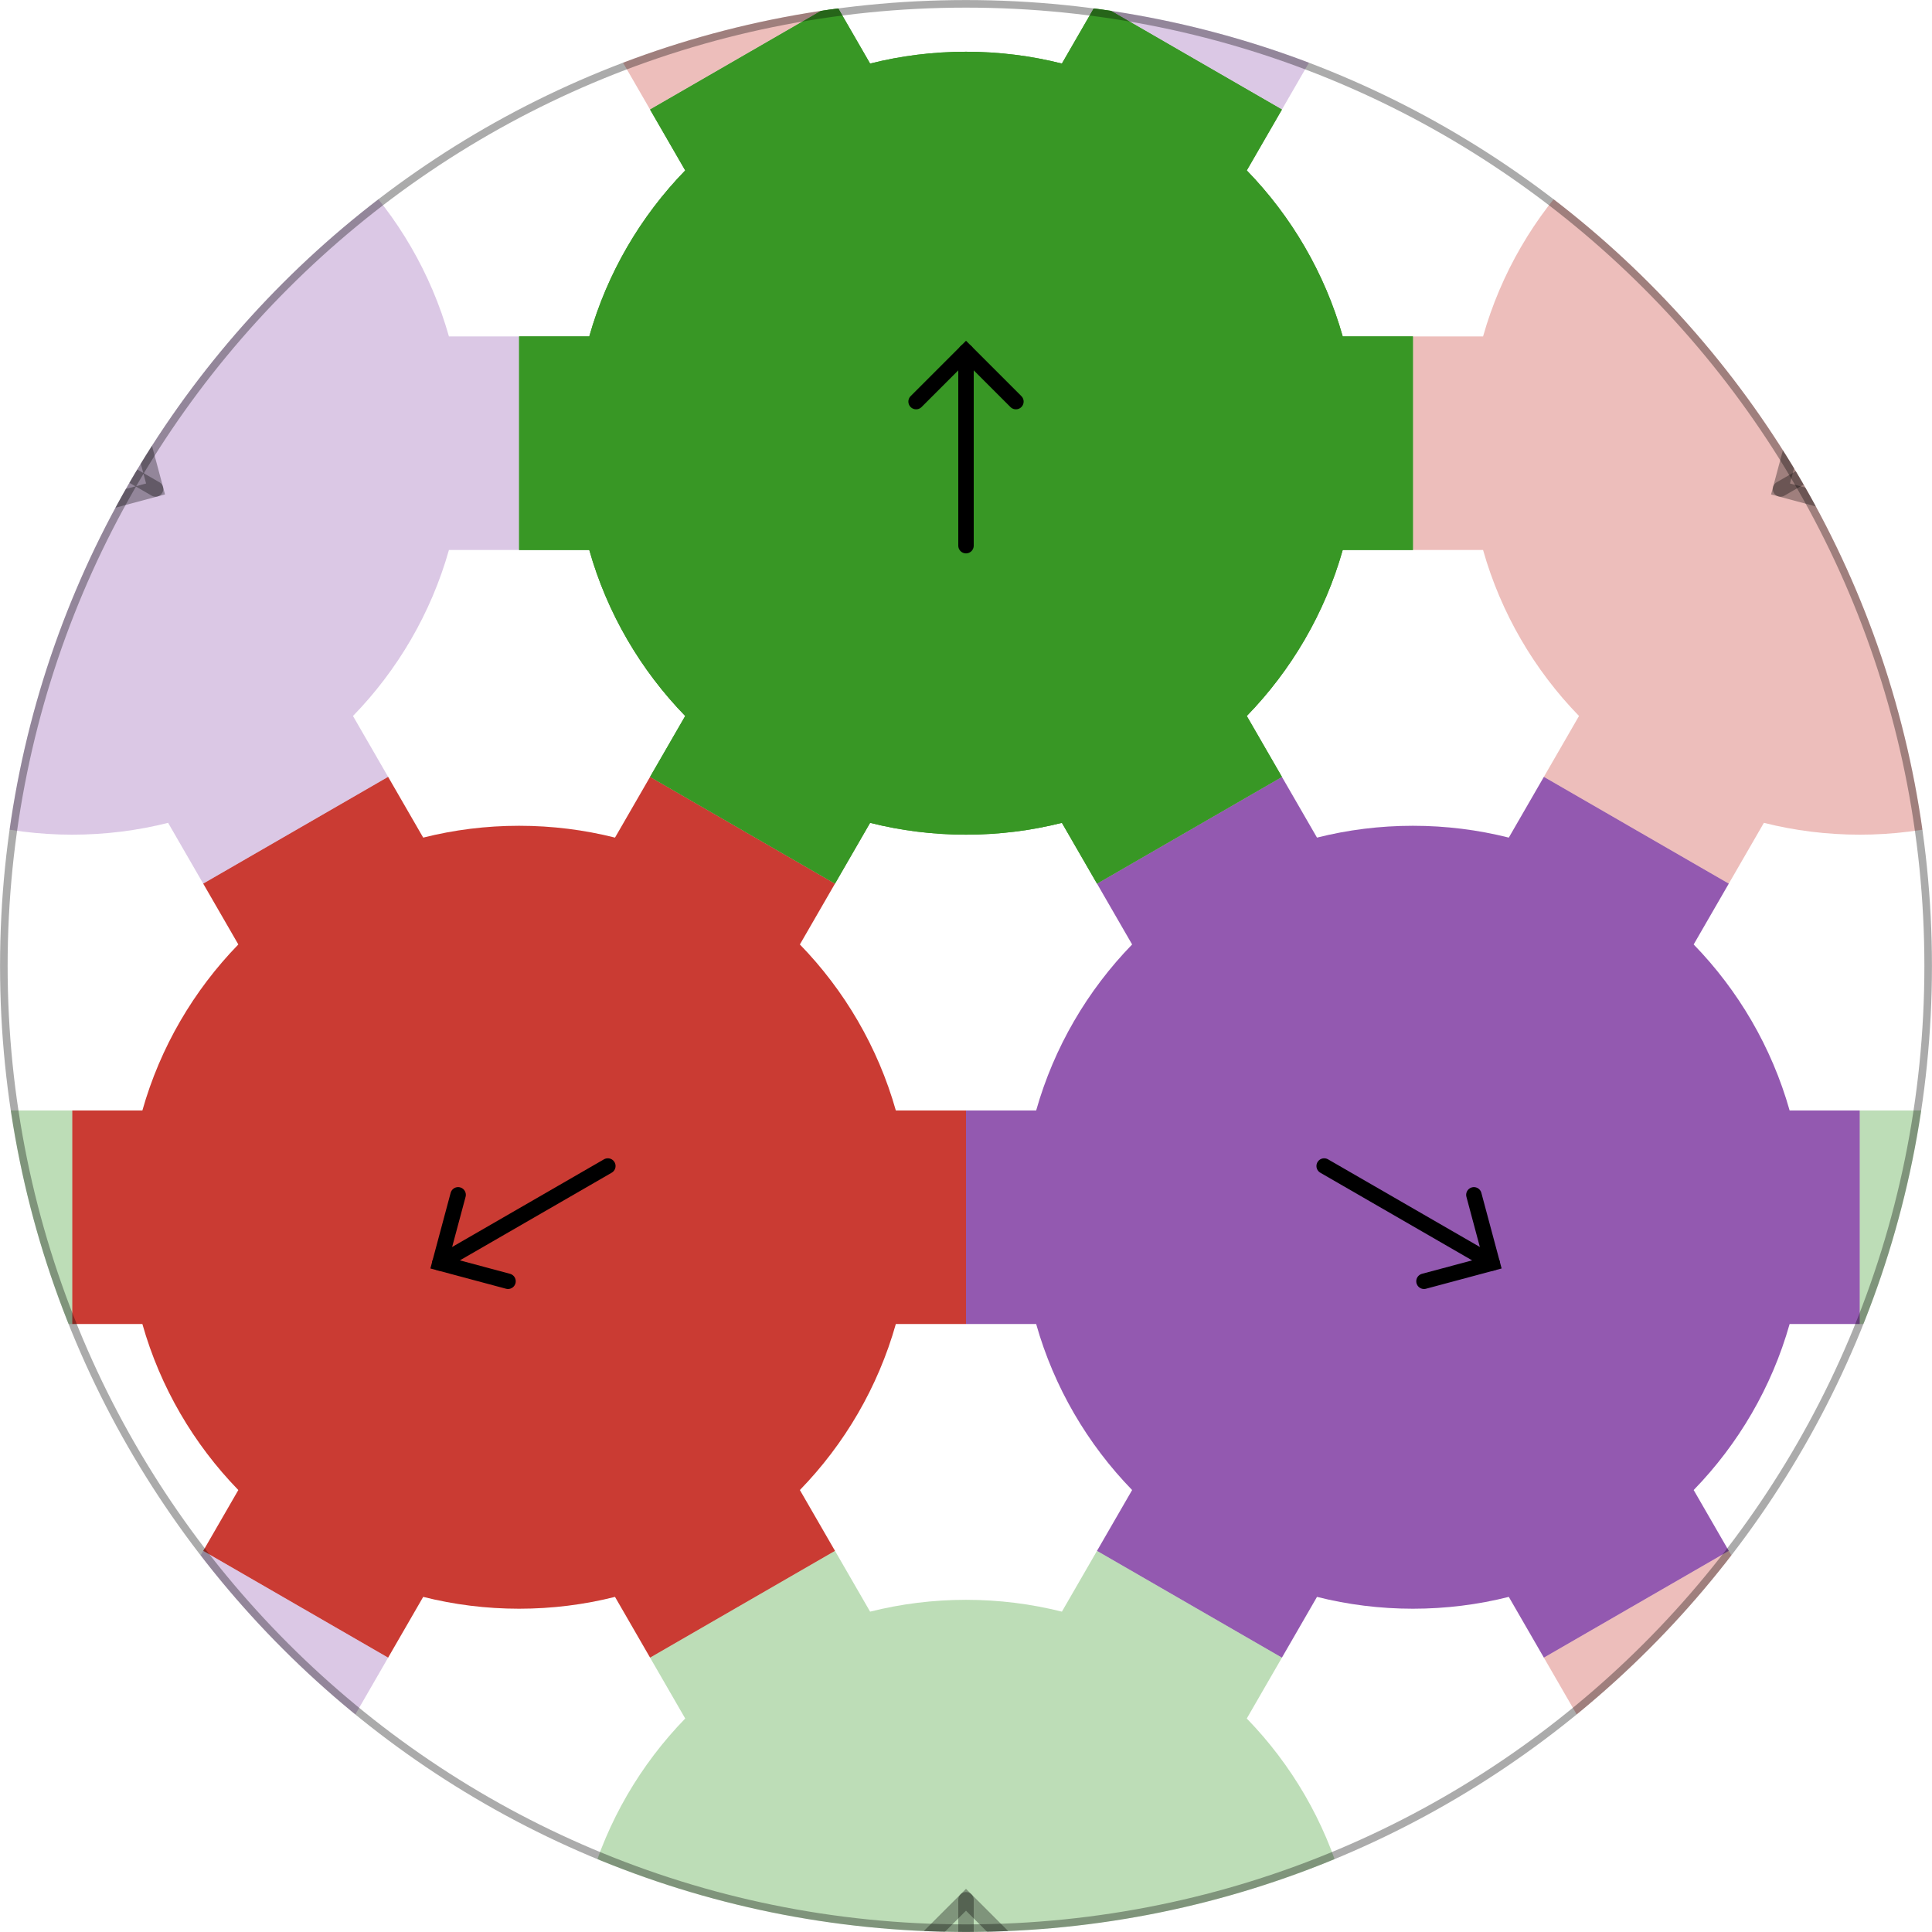
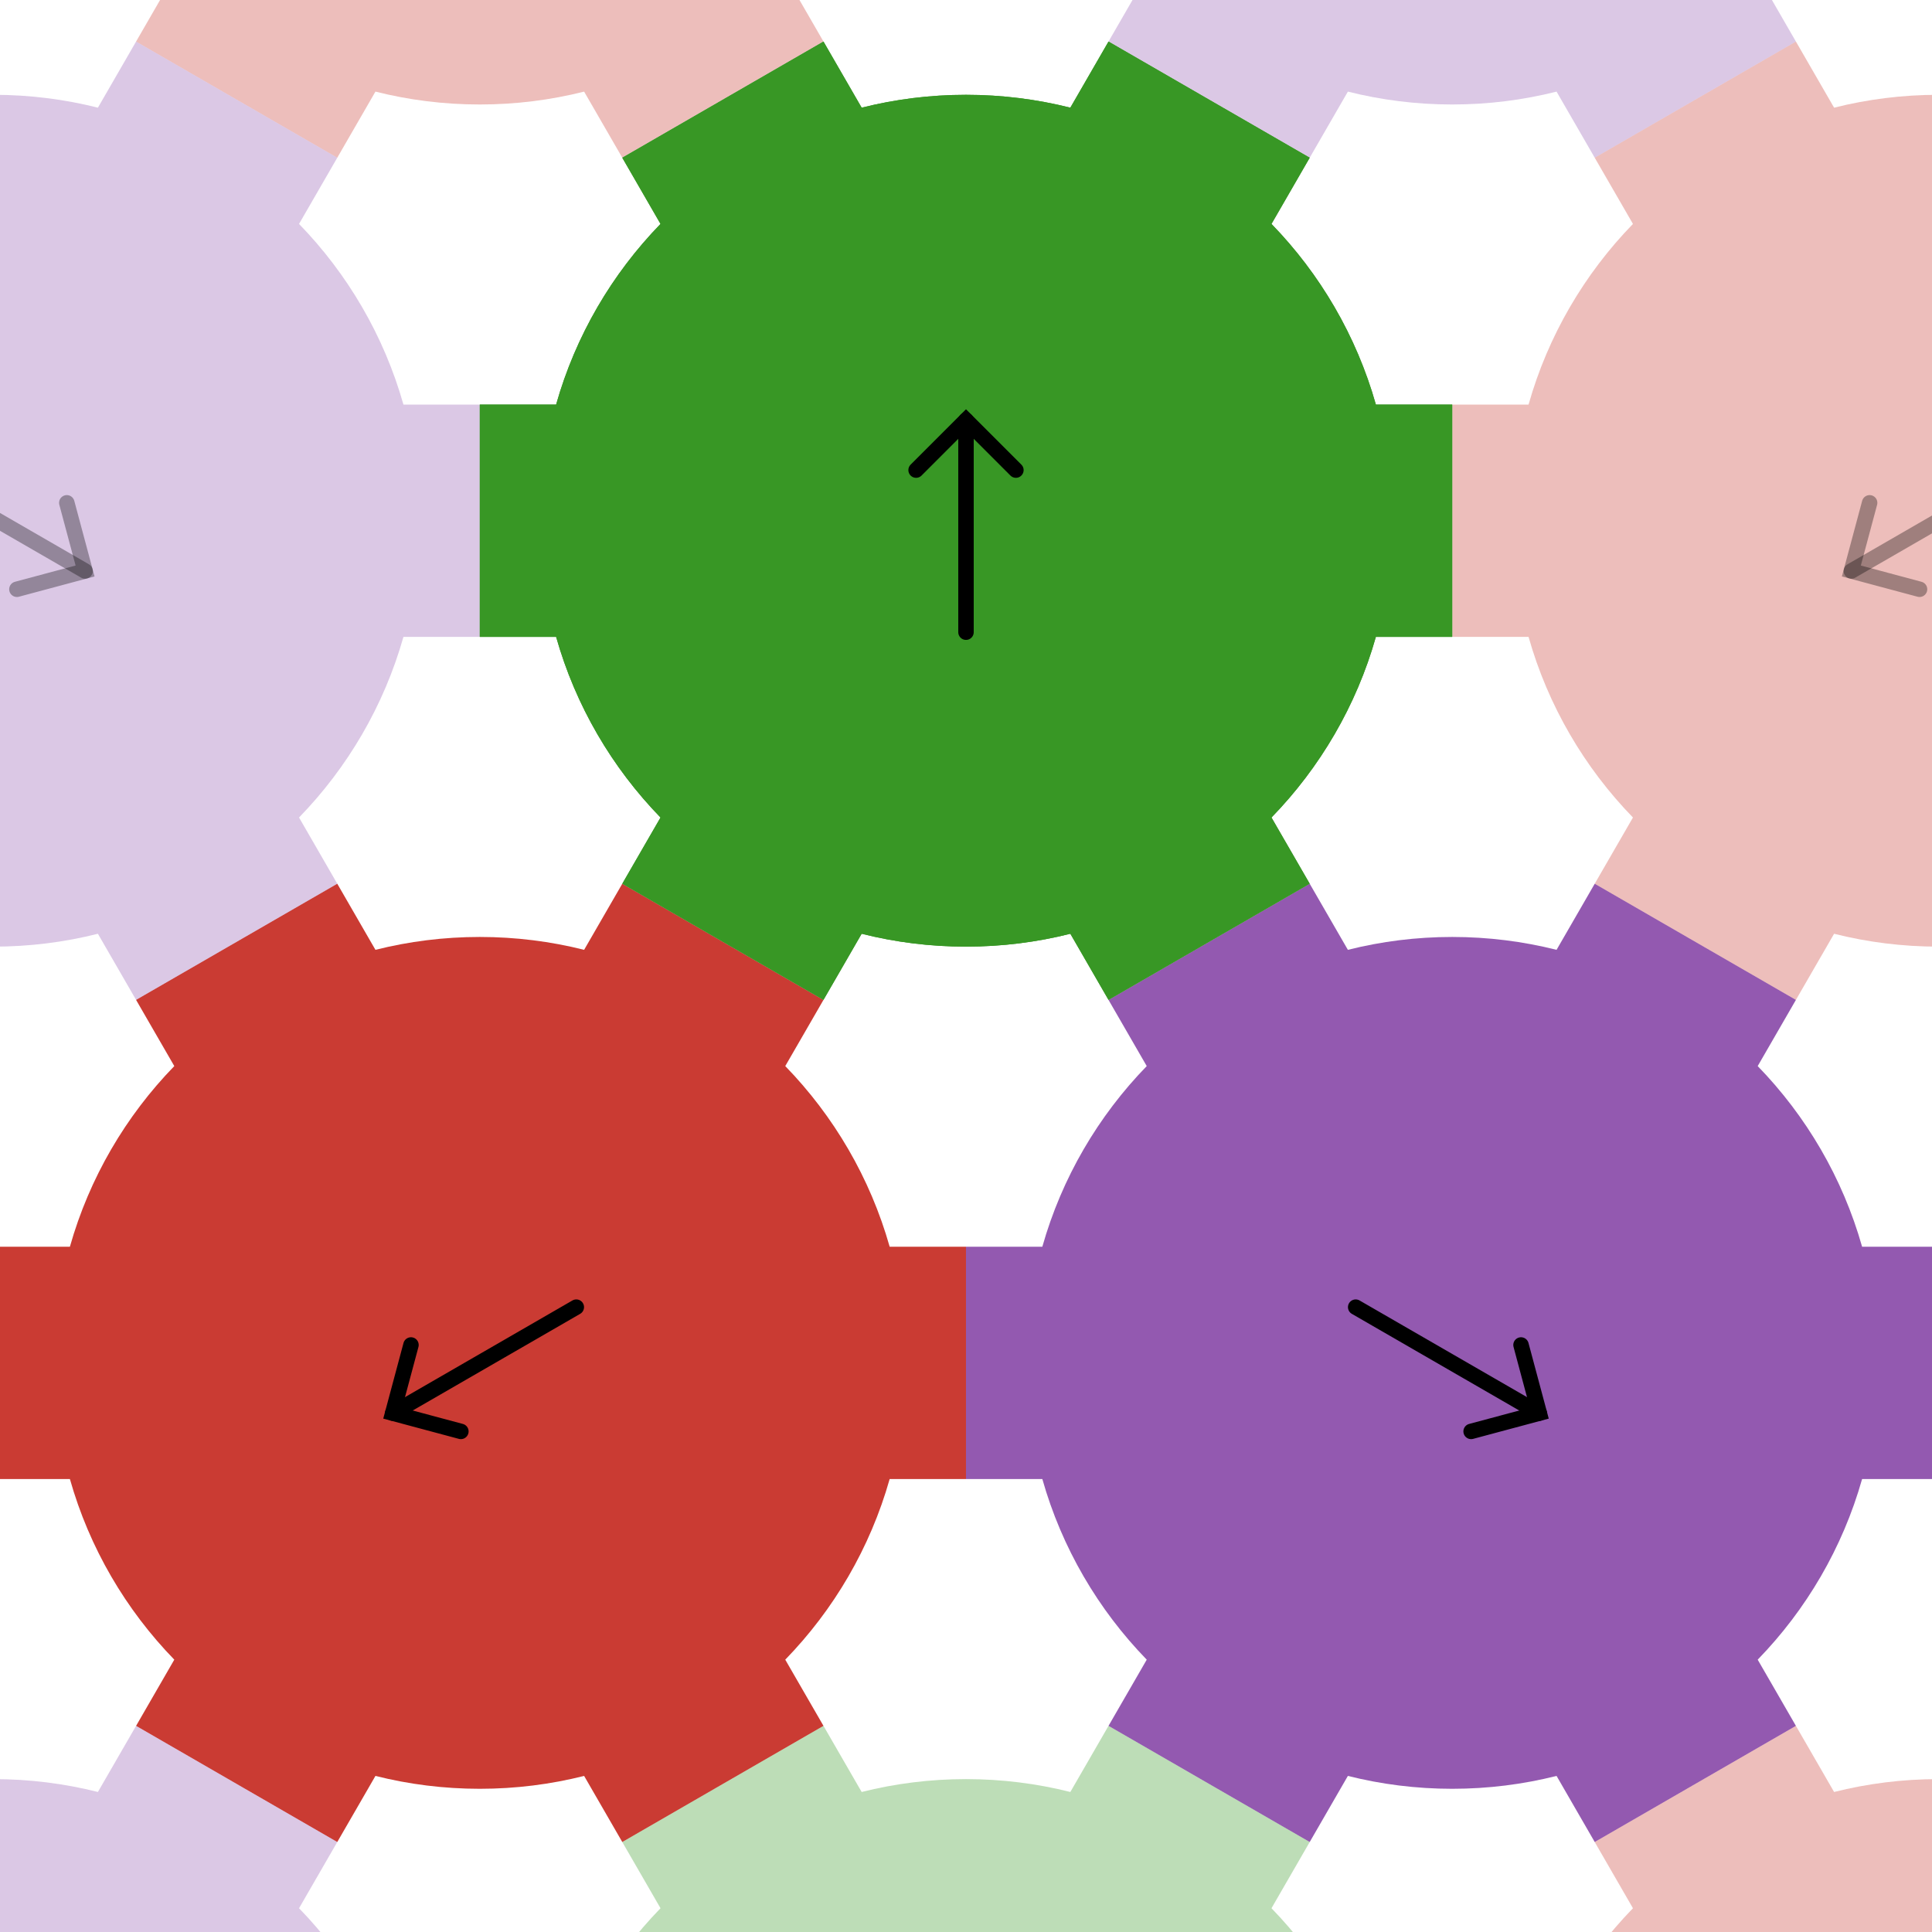
<svg xmlns="http://www.w3.org/2000/svg" width="100%" height="100%" viewBox="0 0 500 500" version="1.1" xml:space="preserve" style="fill-rule:evenodd;clip-rule:evenodd;stroke-linecap:round;stroke-miterlimit:10;">
-   <g id="surface763305" transform="matrix(0.921018,0,0,0.921018,19.7455,-9.6366)">
+   <g id="surface763305" transform="matrix(1.00206,0,0,1.00206,-0.515629,-0.515629)">
    <clipPath id="_clip1">
-       <circle cx="250" cy="281.902" r="271.424" />
+       <rect x="0" y="0" width="500" height="500" />
    </clipPath>
    <g clip-path="url(#_clip1)">
      <path d="M151.373,245.825L161.232,228.75L213.194,258.75L203.321,275.849C215.853,288.746 225.251,304.705 230.285,322.5L250,322.5L250,382.5L230.285,382.5C225.252,400.294 215.853,416.255 203.321,429.151L213.194,446.25L161.232,476.25L151.373,459.175C142.746,461.347 133.721,462.5 124.426,462.5C115.131,462.5 106.105,461.347 97.478,459.175L87.619,476.25L35.658,446.25L45.53,429.151C32.998,416.254 23.601,400.295 18.567,382.5L-1.148,382.5L-1.148,322.5L18.567,322.5C23.6,304.706 32.998,288.745 45.53,275.849L35.658,258.75L87.619,228.75L97.478,245.825C106.105,243.653 115.131,242.5 124.426,242.5C133.721,242.5 142.746,243.653 151.373,245.825Z" style="fill:rgb(202,59,51);" />
      <g transform="matrix(1,0,0,1,-5.68434e-14,-435)">
        <path d="M151.373,245.825L161.232,228.75L213.194,258.75L203.321,275.849C215.853,288.746 225.251,304.705 230.285,322.5L250,322.5L250,382.5L230.285,382.5C225.252,400.294 215.853,416.255 203.321,429.151L213.194,446.25L161.232,476.25L151.373,459.175C142.746,461.347 133.721,462.5 124.426,462.5C115.131,462.5 106.105,461.347 97.478,459.175L87.619,476.25L35.658,446.25L45.53,429.151C32.998,416.254 23.601,400.295 18.567,382.5L-1.148,382.5L-1.148,322.5L18.567,322.5C23.6,304.706 32.998,288.745 45.53,275.849L35.658,258.75L87.619,228.75L97.478,245.825C106.105,243.653 115.131,242.5 124.426,242.5C133.721,242.5 142.746,243.653 151.373,245.825Z" style="fill:rgb(202,59,51);fill-opacity:0.33;" />
      </g>
      <g transform="matrix(1,0,0,1,2.84217e-14,-435)">
        <path d="M402.522,245.825L412.381,228.75L464.342,258.75L454.47,275.849C467.002,288.746 476.399,304.705 481.433,322.5L501.148,322.5L501.148,382.5L481.433,382.5C476.4,400.294 467.002,416.255 454.47,429.151L464.342,446.25L412.381,476.25L402.522,459.175C393.895,461.347 384.869,462.5 375.574,462.5C366.279,462.5 357.254,461.347 348.627,459.175L338.768,476.25L286.806,446.25L296.679,429.151C284.147,416.254 274.749,400.295 269.715,382.5L250,382.5L250,322.5L269.715,322.5C274.748,304.706 284.147,288.745 296.679,275.849L286.806,258.75L338.768,228.75L348.627,245.825C357.254,243.653 366.279,242.5 375.574,242.5C384.869,242.5 393.895,243.653 402.522,245.825Z" style="fill:rgb(147,89,176);fill-opacity:0.33;" />
      </g>
      <path d="M402.522,245.825L412.381,228.75L464.342,258.75L454.47,275.849C467.002,288.746 476.399,304.705 481.433,322.5L501.148,322.5L501.148,382.5L481.433,382.5C476.4,400.294 467.002,416.255 454.47,429.151L464.342,446.25L412.381,476.25L402.522,459.175C393.895,461.347 384.869,462.5 375.574,462.5C366.279,462.5 357.254,461.347 348.627,459.175L338.768,476.25L286.806,446.25L296.679,429.151C284.147,416.254 274.749,400.295 269.715,382.5L250,382.5L250,322.5L269.715,322.5C274.748,304.706 284.147,288.745 296.679,275.849L286.806,258.75L338.768,228.75L348.627,245.825C357.254,243.653 366.279,242.5 375.574,242.5C384.869,242.5 393.895,243.653 402.522,245.825Z" style="fill:rgb(147,89,176);" />
      <g transform="matrix(1,0,0,1,376.723,-217.5)">
        <path d="M151.373,245.825L161.232,228.75L213.194,258.75L203.321,275.849C215.853,288.746 225.251,304.705 230.285,322.5L250,322.5L250,382.5L230.285,382.5C225.252,400.294 215.853,416.255 203.321,429.151L213.194,446.25L161.232,476.25L151.373,459.175C142.746,461.347 133.721,462.5 124.426,462.5C115.131,462.5 106.105,461.347 97.478,459.175L87.619,476.25L35.658,446.25L45.53,429.151C32.998,416.254 23.601,400.295 18.567,382.5L-1.148,382.5L-1.148,322.5L18.567,322.5C23.6,304.706 32.998,288.745 45.53,275.849L35.658,258.75L87.619,228.75L97.478,245.825C106.105,243.653 115.131,242.5 124.426,242.5C133.721,242.5 142.746,243.653 151.373,245.825Z" style="fill:rgb(202,59,51);fill-opacity:0.33;" />
      </g>
      <g transform="matrix(1,0,0,1,0,435)">
        <path d="M276.948,28.325L286.806,11.25L338.768,41.25L328.895,58.349C341.428,71.246 350.825,87.205 355.859,105L375.574,105L375.574,165L355.859,165C350.826,182.794 341.427,198.755 328.895,211.651L338.768,228.75L286.806,258.75L276.948,241.675C268.32,243.847 259.295,245 250,245C240.705,245 231.68,243.847 223.052,241.675L213.194,258.75L161.232,228.75L171.105,211.651C158.572,198.754 149.175,182.795 144.141,165L124.426,165L124.426,105L144.141,105C149.174,87.206 158.573,71.245 171.105,58.349L161.232,41.25L213.194,11.25L223.052,28.325C231.68,26.153 240.705,25 250,25C259.295,25 268.32,26.153 276.948,28.325Z" style="fill:rgb(56,151,37);fill-opacity:0.33;" />
      </g>
      <g transform="matrix(1,0,0,1,-376.723,217.5)">
        <path d="M402.522,245.825L412.381,228.75L464.342,258.75L454.47,275.849C467.002,288.746 476.399,304.705 481.433,322.5L501.148,322.5L501.148,382.5L481.433,382.5C476.4,400.294 467.002,416.255 454.47,429.151L464.342,446.25L412.381,476.25L402.522,459.175C393.895,461.347 384.869,462.5 375.574,462.5C366.279,462.5 357.254,461.347 348.627,459.175L338.768,476.25L286.806,446.25L296.679,429.151C284.147,416.254 274.749,400.295 269.715,382.5L250,382.5L250,322.5L269.715,322.5C274.748,304.706 284.147,288.745 296.679,275.849L286.806,258.75L338.768,228.75L348.627,245.825C357.254,243.653 366.279,242.5 375.574,242.5C384.869,242.5 393.895,243.653 402.522,245.825Z" style="fill:rgb(147,89,176);fill-opacity:0.33;" />
      </g>
      <g transform="matrix(1,0,0,1,376.723,217.5)">
        <path d="M151.373,245.825L161.232,228.75L213.194,258.75L203.321,275.849C215.853,288.746 225.251,304.705 230.285,322.5L250,322.5L250,382.5L230.285,382.5C225.252,400.294 215.853,416.255 203.321,429.151L213.194,446.25L161.232,476.25L151.373,459.175C142.746,461.347 133.721,462.5 124.426,462.5C115.131,462.5 106.105,461.347 97.478,459.175L87.619,476.25L35.658,446.25L45.53,429.151C32.998,416.254 23.601,400.295 18.567,382.5L-1.148,382.5L-1.148,322.5L18.567,322.5C23.6,304.706 32.998,288.745 45.53,275.849L35.658,258.75L87.619,228.75L97.478,245.825C106.105,243.653 115.131,242.5 124.426,242.5C133.721,242.5 142.746,243.653 151.373,245.825Z" style="fill:rgb(202,59,51);fill-opacity:0.33;" />
      </g>
      <path d="M276.948,28.325L286.806,11.25L338.768,41.25L328.895,58.349C341.428,71.246 350.825,87.205 355.859,105L375.574,105L375.574,165L355.859,165C350.826,182.794 341.427,198.755 328.895,211.651L338.768,228.75L286.806,258.75L276.948,241.675C268.32,243.847 259.295,245 250,245C240.705,245 231.68,243.847 223.052,241.675L213.194,258.75L161.232,228.75L171.105,211.651C158.572,198.754 149.175,182.795 144.141,165L124.426,165L124.426,105L144.141,105C149.174,87.206 158.573,71.245 171.105,58.349L161.232,41.25L213.194,11.25L223.052,28.325C231.68,26.153 240.705,25 250,25C259.295,25 268.32,26.153 276.948,28.325Z" style="fill:rgb(56,151,37);" />
      <g transform="matrix(1,0,0,1,-376.723,-217.5)">
        <path d="M402.522,245.825L412.381,228.75L464.342,258.75L454.47,275.849C467.002,288.746 476.399,304.705 481.433,322.5L501.148,322.5L501.148,382.5L481.433,382.5C476.4,400.294 467.002,416.255 454.47,429.151L464.342,446.25L412.381,476.25L402.522,459.175C393.895,461.347 384.869,462.5 375.574,462.5C366.279,462.5 357.254,461.347 348.627,459.175L338.768,476.25L286.806,446.25L296.679,429.151C284.147,416.254 274.749,400.295 269.715,382.5L250,382.5L250,322.5L269.715,322.5C274.748,304.706 284.147,288.745 296.679,275.849L286.806,258.75L338.768,228.75L348.627,245.825C357.254,243.653 366.279,242.5 375.574,242.5C384.869,242.5 393.895,243.653 402.522,245.825Z" style="fill:rgb(147,89,176);fill-opacity:0.33;" />
      </g>
      <g transform="matrix(1,0,0,0.419262,-2.84217e-14,77.7743)">
-         <g transform="matrix(1.08576,-0,-0,2.58968,-21.4388,-160.547)">
-           <path d="M237.085,103.93L250,91.015L262.915,103.93" style="fill:none;stroke:black;stroke-width:4px;" />
-           <path d="M250,141.215L250,91.015" style="fill:none;stroke:black;stroke-width:4px;stroke-linejoin:round;stroke-miterlimit:1.5;" />
+         <g transform="matrix(0.997942,-0,-0,2.38023,0.514567,-184.275)">
+           <path d="M237.085,121.659L250,108.744L262.915,121.659" style="fill:none;stroke:black;stroke-width:4px;" />
+           <path d="M250,163.61L250,108.744" style="fill:none;stroke:black;stroke-width:4px;stroke-linejoin:round;stroke-miterlimit:1.5;" />
        </g>
      </g>
      <path d="M276.948,28.325L286.806,11.25L338.768,41.25L328.895,58.349C341.428,71.246 350.825,87.205 355.859,105L375.574,105L375.574,165L355.859,165C350.826,182.794 341.427,198.755 328.895,211.651L338.768,228.75L286.806,258.75L276.948,241.675C268.32,243.847 259.295,245 250,245C240.705,245 231.68,243.847 223.052,241.675L213.194,258.75L161.232,228.75L171.105,211.651C158.572,198.754 149.175,182.795 144.141,165L124.426,165L124.426,105L144.141,105C149.174,87.206 158.573,71.245 171.105,58.349L161.232,41.25L213.194,11.25L223.052,28.325C231.68,26.153 240.705,25 250,25C259.295,25 268.32,26.153 276.948,28.325Z" style="fill:rgb(56,151,37);" />
-       <g transform="matrix(1,0,0,1,251.148,0)">
-         <path d="M402.522,245.825L412.381,228.75L464.342,258.75L454.47,275.849C467.002,288.746 476.399,304.705 481.433,322.5L501.148,322.5L501.148,382.5L481.433,382.5C476.4,400.294 467.002,416.255 454.47,429.151L464.342,446.25L412.381,476.25L402.522,459.175C393.895,461.347 384.869,462.5 375.574,462.5C366.279,462.5 357.254,461.347 348.627,459.175L338.768,476.25L286.806,446.25L296.679,429.151C284.147,416.254 274.749,400.295 269.715,382.5L250,382.5L250,322.5L269.715,322.5C274.748,304.706 284.147,288.745 296.679,275.849L286.806,258.75L338.768,228.75L348.627,245.825C357.254,243.653 366.279,242.5 375.574,242.5C384.869,242.5 393.895,243.653 402.522,245.825Z" style="fill:rgb(56,151,38);fill-opacity:0.33;" />
-       </g>
-       <g transform="matrix(1,0,0,1,-251.148,0)">
-         <path d="M151.373,245.825L161.232,228.75L213.194,258.75L203.321,275.849C215.853,288.746 225.251,304.705 230.285,322.5L250,322.5L250,382.5L230.285,382.5C225.252,400.294 215.853,416.255 203.321,429.151L213.194,446.25L161.232,476.25L151.373,459.175C142.746,461.347 133.721,462.5 124.426,462.5C115.131,462.5 106.105,461.347 97.478,459.175L87.619,476.25L35.658,446.25L45.53,429.151C32.998,416.254 23.601,400.295 18.567,382.5L-1.148,382.5L-1.148,322.5L18.567,322.5C23.6,304.706 32.998,288.745 45.53,275.849L35.658,258.75L87.619,228.75L97.478,245.825C106.105,243.653 115.131,242.5 124.426,242.5C133.721,242.5 142.746,243.653 151.373,245.825Z" style="fill:rgb(56,151,38);fill-opacity:0.33;" />
-       </g>
      <g transform="matrix(1,0,0,0.419262,-2.84217e-14,77.7743)">
-         <g transform="matrix(1.08576,-0,-0,2.58968,-21.4388,-160.547)">
-           <path d="M237.085,103.93L250,91.015L262.915,103.93" style="fill:none;stroke:black;stroke-width:4px;" />
-           <path d="M250,141.215L250,91.015" style="fill:none;stroke:black;stroke-width:4px;stroke-linejoin:round;stroke-miterlimit:1.5;" />
-         </g>
-       </g>
-       <g transform="matrix(1,0,0,0.419262,3.55271e-15,512.774)">
-         <g transform="matrix(1.08576,-0,-0,2.58968,-21.4388,-1198.08)">
-           <path d="M237.085,504.573L250,491.658L262.915,504.573" style="fill:none;stroke:black;stroke-opacity:0.33;stroke-width:4px;" />
-           <path d="M250,541.858L250,491.658" style="fill:none;stroke:black;stroke-opacity:0.33;stroke-width:4px;stroke-linejoin:round;stroke-miterlimit:1.5;" />
+         <g transform="matrix(0.997942,-0,-0,2.38023,0.514567,-184.275)">
+           <path d="M237.085,121.659L250,108.744L262.915,121.659" style="fill:none;stroke:black;stroke-width:4px;" />
+           <path d="M250,163.61L250,108.744" style="fill:none;stroke:black;stroke-width:4px;stroke-linejoin:round;stroke-miterlimit:1.5;" />
        </g>
      </g>
      <g transform="matrix(-0.5,-0.866025,0.363092,-0.209631,576.589,380.119)">
-         <g transform="matrix(-0.542878,2.24273,-0.940291,-1.29484,619.146,-794.442)">
-           <path d="M478.442,131.271L460.8,126.544L465.527,108.901" style="fill:none;stroke:black;stroke-opacity:0.33;stroke-width:4px;" />
-           <path d="M504.274,101.444C504.274,101.444 470.312,121.052 460.8,126.544" style="fill:none;stroke:black;stroke-opacity:0.33;stroke-width:4px;stroke-linejoin:round;stroke-miterlimit:1.5;" />
+         <g transform="matrix(-0.498971,2.06134,-0.864243,-1.19012,616.785,-737.232)">
+           <path d="M496.776,152.5L479.133,147.772L483.861,130.13" style="fill:none;stroke:black;stroke-opacity:0.33;stroke-width:4px;" />
+           <path d="M526.649,120.339C526.649,120.339 489.173,141.976 479.133,147.772" style="fill:none;stroke:black;stroke-opacity:0.33;stroke-width:4px;stroke-linejoin:round;stroke-miterlimit:1.5;" />
        </g>
      </g>
      <g transform="matrix(-0.5,-0.866025,0.363092,-0.209631,199.867,597.619)">
-         <g transform="matrix(-0.542878,2.24273,-0.940291,-1.29484,619.145,243.098)">
-           <path d="M131.474,331.592L113.831,326.865L118.559,309.223" style="fill:none;stroke:black;stroke-width:4px;" />
-           <path d="M157.306,301.765C157.306,301.765 123.343,321.373 113.831,326.865" style="fill:none;stroke:black;stroke-width:4px;stroke-linejoin:round;stroke-miterlimit:1.5;" />
+         <g transform="matrix(-0.498971,2.06134,-0.864243,-1.19012,616.784,300.309)">
+           <path d="M119.276,370.448L101.634,365.721L106.361,348.079" style="fill:none;stroke:black;stroke-width:4px;" />
+           <path d="M149.149,338.288C149.149,338.288 111.674,359.924 101.634,365.721" style="fill:none;stroke:black;stroke-width:4px;stroke-linejoin:round;stroke-miterlimit:1.5;" />
        </g>
      </g>
      <g transform="matrix(-0.5,0.866025,-0.363092,-0.209631,174.559,-52.8935)">
-         <g transform="matrix(-0.542878,-2.24273,0.940291,-1.29484,152.867,329.295)">
-           <path d="M35.531,108.901L40.258,126.544L22.616,131.271" style="fill:none;stroke:black;stroke-opacity:0.33;stroke-width:4px;" />
-           <path d="M-3.217,101.444C-3.217,101.444 30.746,121.052 40.258,126.544" style="fill:none;stroke:black;stroke-opacity:0.33;stroke-width:4px;stroke-linejoin:round;stroke-miterlimit:1.5;" />
+         <g transform="matrix(-0.498971,-2.06134,0.864243,-1.19012,133.275,295.812)">
+           <path d="M17.29,130.13L22.017,147.772L4.375,152.5" style="fill:none;stroke:black;stroke-opacity:0.33;stroke-width:4px;" />
+           <path d="M-25.498,120.339C-25.498,120.339 11.977,141.976 22.017,147.772" style="fill:none;stroke:black;stroke-opacity:0.33;stroke-width:4px;stroke-linejoin:round;stroke-miterlimit:1.5;" />
        </g>
      </g>
      <g transform="matrix(-0.5,0.866025,-0.363092,-0.209631,550.133,164.607)">
-         <g transform="matrix(-0.542878,-2.24273,0.940291,-1.29484,152.294,1364.46)">
-           <path d="M381.441,309.223L386.169,326.865L368.526,331.592" style="fill:none;stroke:black;stroke-width:4px;" />
-           <path d="M342.694,301.765C342.694,301.765 376.657,321.373 386.169,326.865" style="fill:none;stroke:black;stroke-width:4px;stroke-linejoin:round;stroke-miterlimit:1.5;" />
+         <g transform="matrix(-0.498971,-2.06134,0.864243,-1.19012,132.701,1330.98)">
+           <path d="M393.639,348.079L398.366,365.721L380.724,370.448" style="fill:none;stroke:black;stroke-width:4px;" />
+           <path d="M350.851,338.288C350.851,338.288 388.326,359.924 398.366,365.721" style="fill:none;stroke:black;stroke-width:4px;stroke-linejoin:round;stroke-miterlimit:1.5;" />
        </g>
-       </g>
-       <g transform="matrix(1.08576,0,0,1.08576,-21.4388,10.463)">
-         <circle cx="250" cy="250" r="249.276" style="fill:none;stroke:black;stroke-opacity:0.33;stroke-width:2.5px;stroke-linejoin:round;stroke-miterlimit:1.5;" />
      </g>
    </g>
  </g>
</svg>
